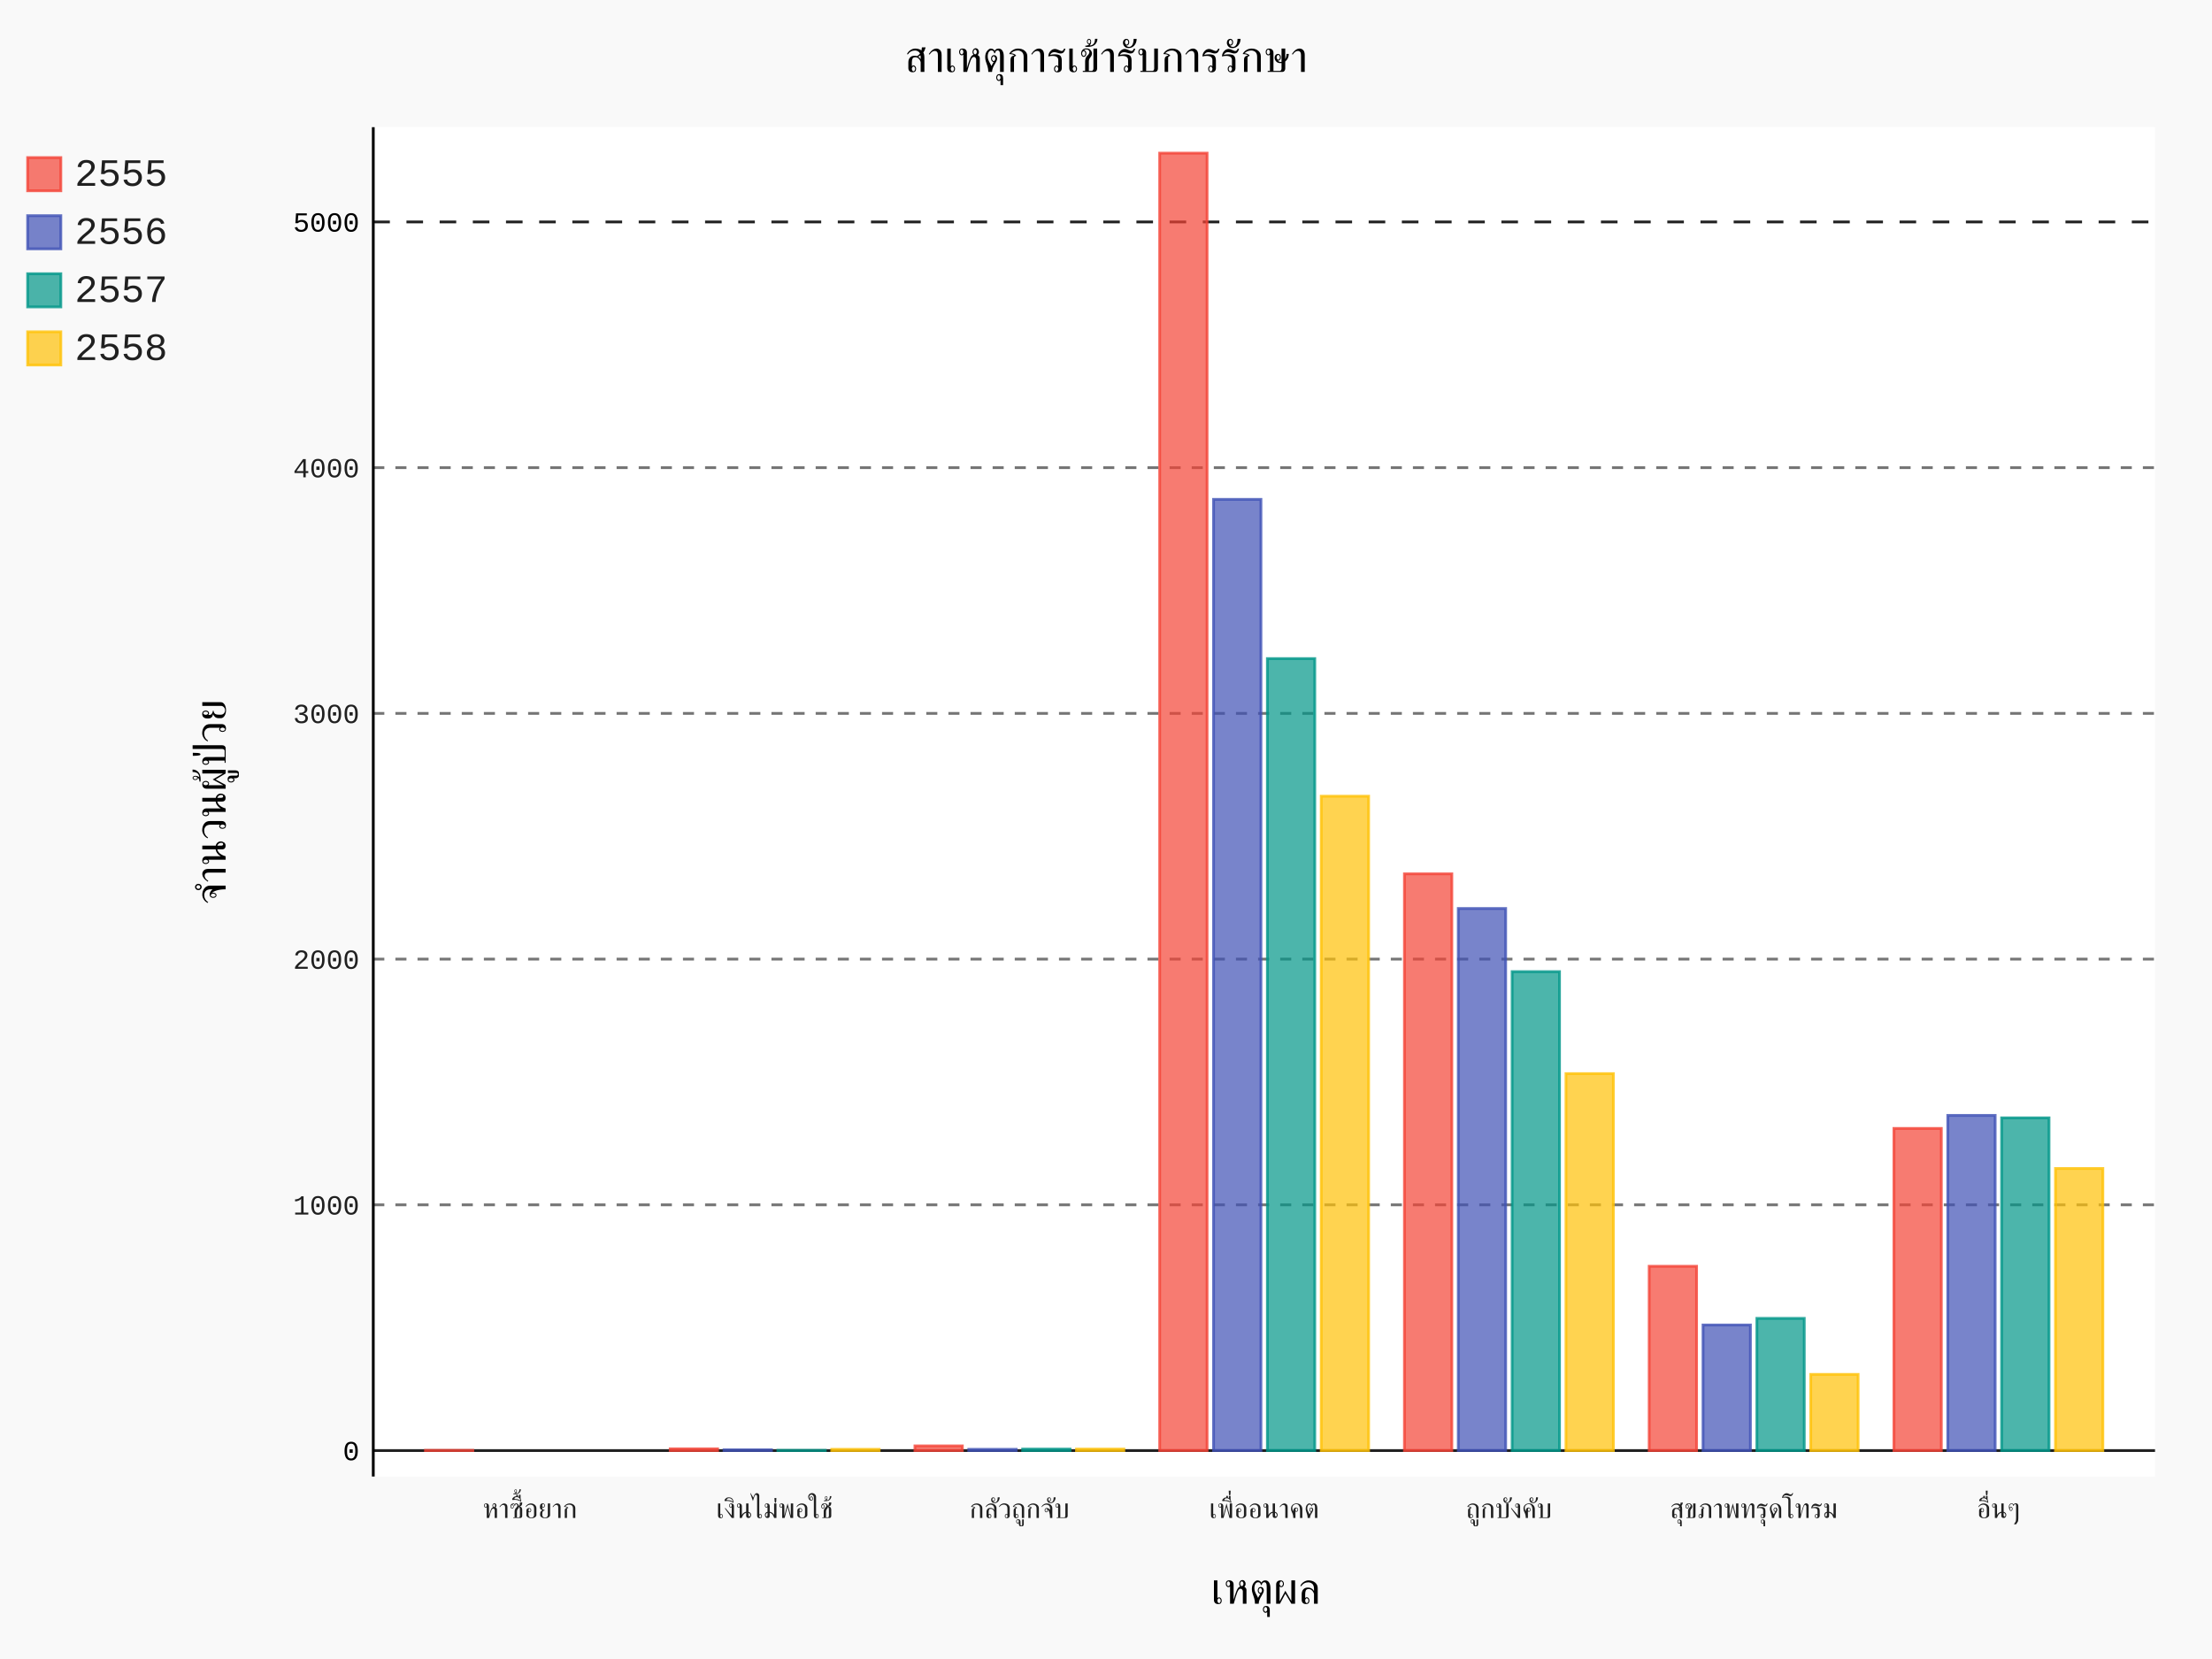
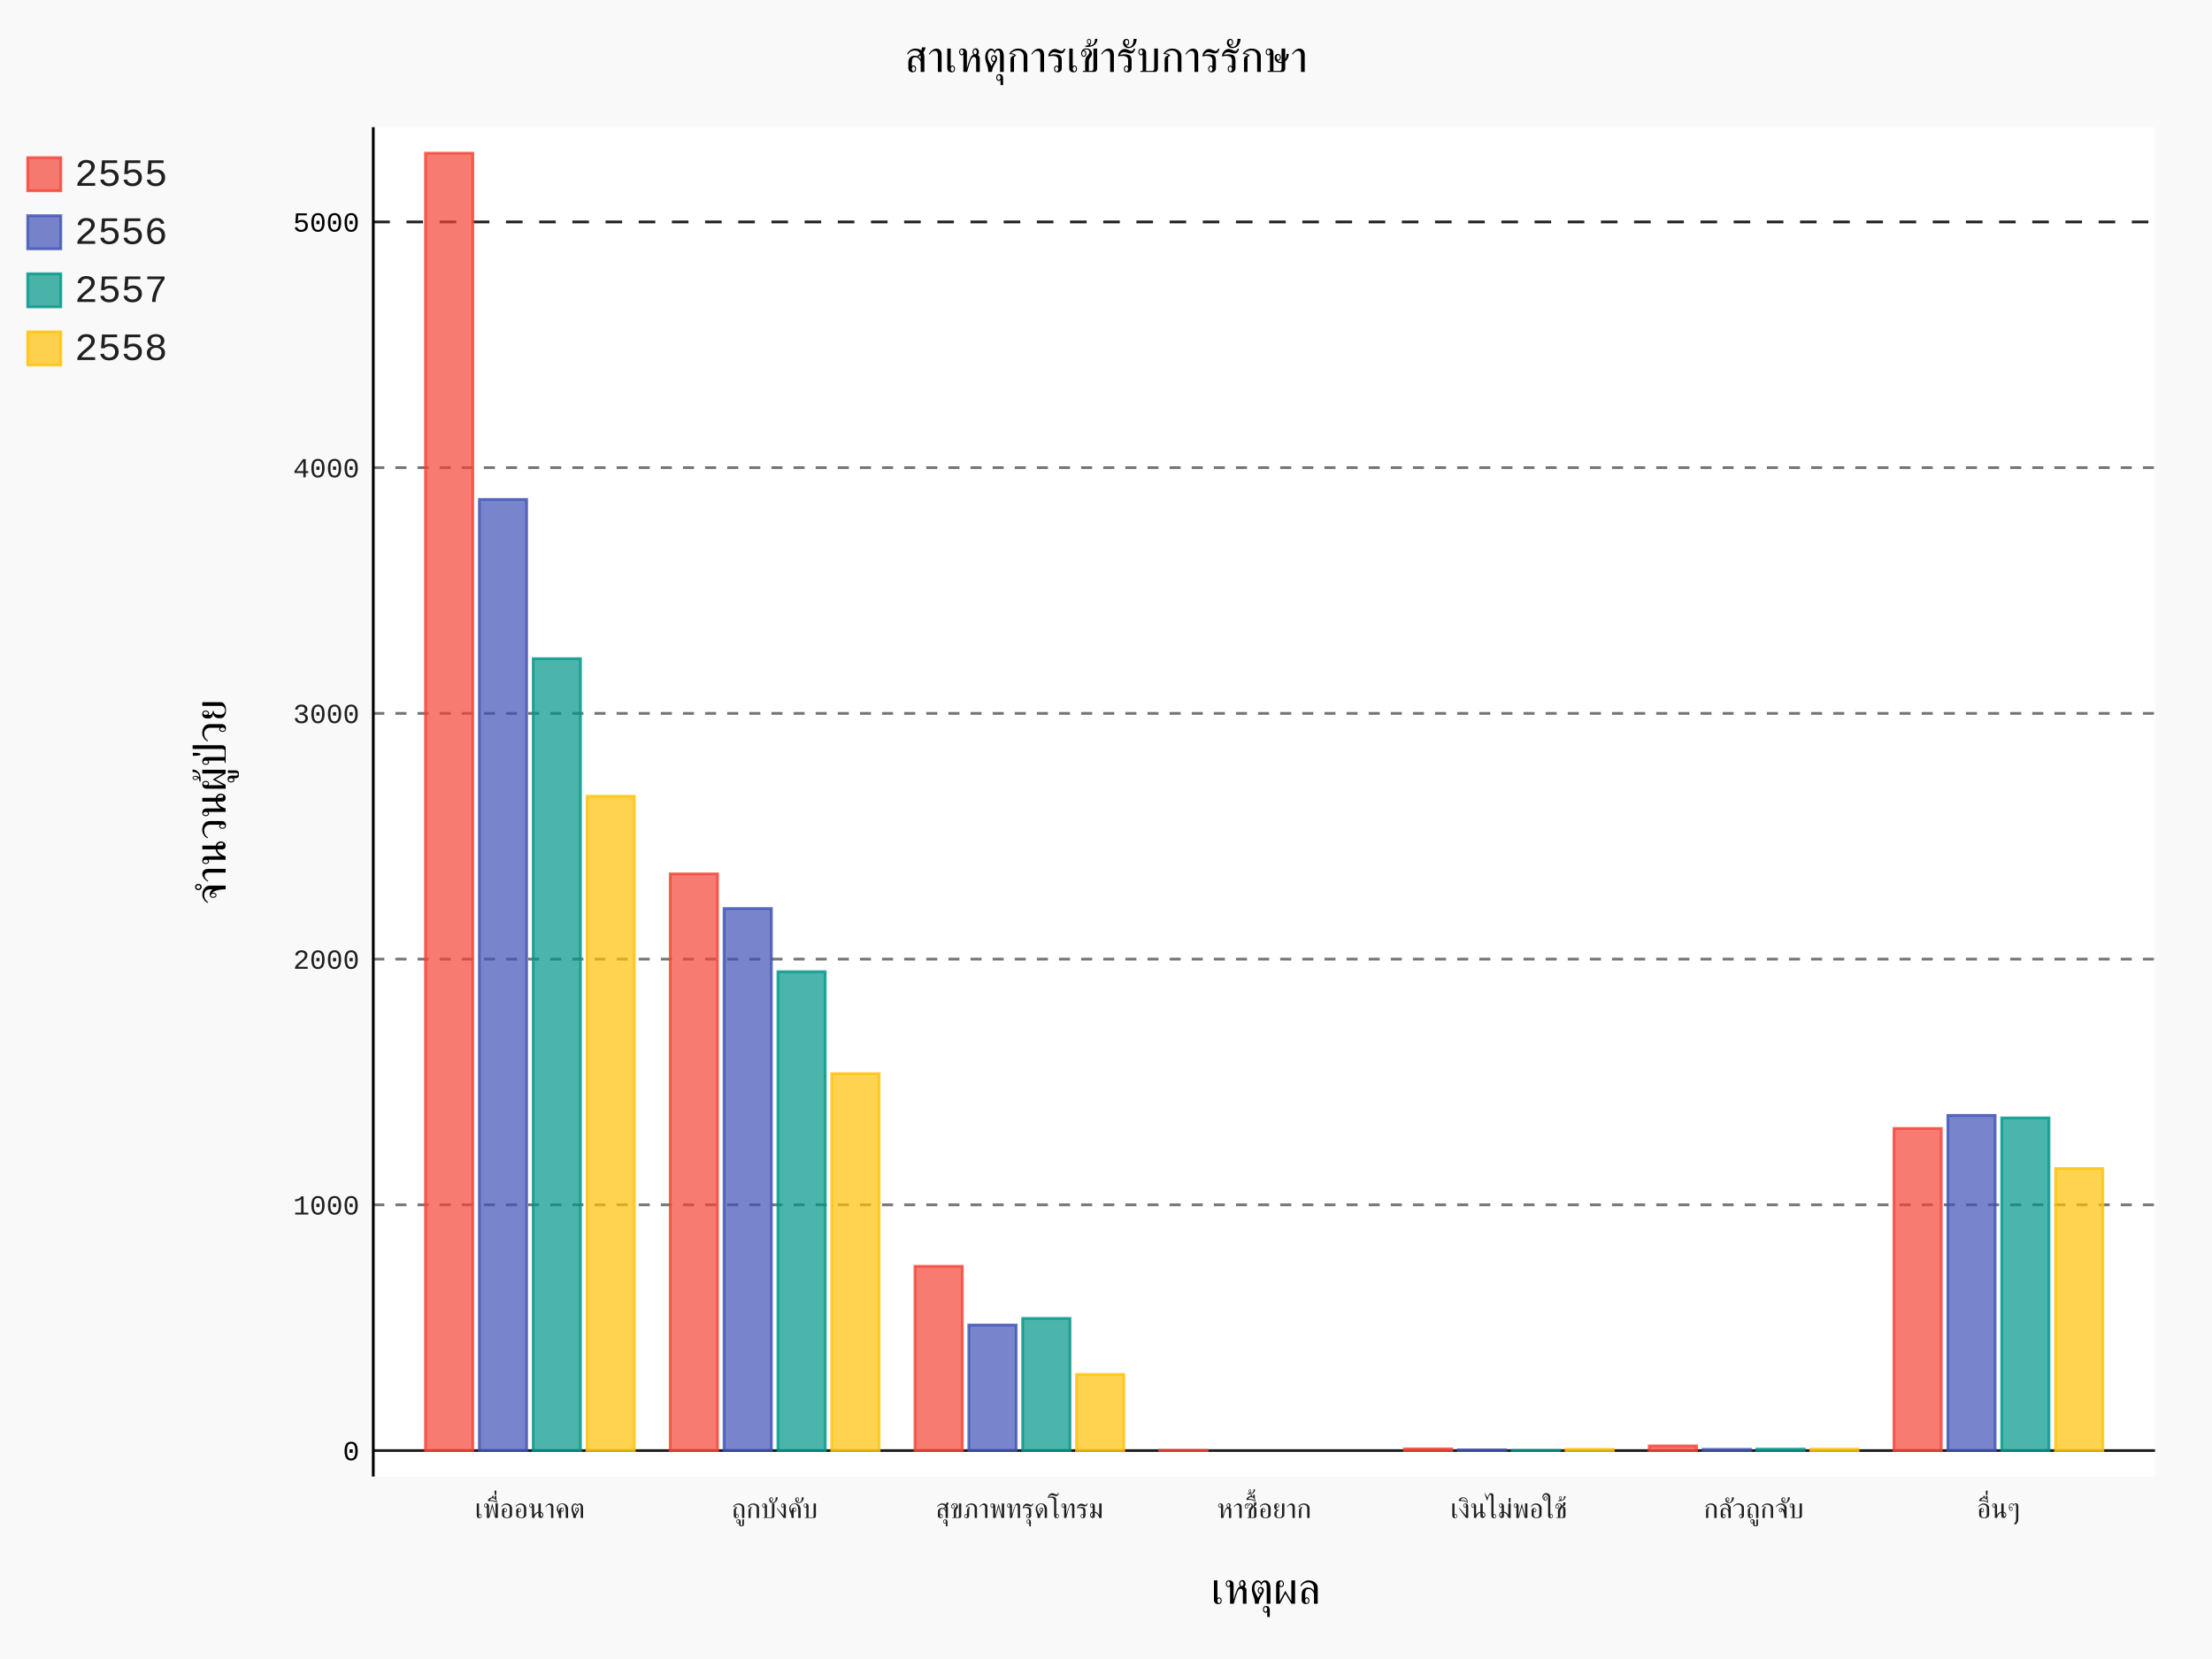
- <svg xmlns="http://www.w3.org/2000/svg" class="pygal-chart" id="chart-de66f269-c2d0-46c9-aca6-9d693c2ebfd9" viewBox="0 0 800 600">
+ <svg xmlns="http://www.w3.org/2000/svg" class="pygal-chart" id="chart-81821193-2de1-4df3-8dc7-fde3e1920f08" viewBox="0 0 800 600">
  <defs>
-     <style type="text/css">#chart-de66f269-c2d0-46c9-aca6-9d693c2ebfd9{-webkit-user-select:none;-webkit-font-smoothing:antialiased;font-family:Consolas,"Liberation Mono",Menlo,Courier,monospace}#chart-de66f269-c2d0-46c9-aca6-9d693c2ebfd9 .title{font-family:Consolas,"Liberation Mono",Menlo,Courier,monospace;font-size:16px}#chart-de66f269-c2d0-46c9-aca6-9d693c2ebfd9 .legends .legend text{font-family:Consolas,"Liberation Mono",Menlo,Courier,monospace;font-size:14px}#chart-de66f269-c2d0-46c9-aca6-9d693c2ebfd9 .axis text{font-family:Consolas,"Liberation Mono",Menlo,Courier,monospace;font-size:10px}#chart-de66f269-c2d0-46c9-aca6-9d693c2ebfd9 .axis text.major{font-family:Consolas,"Liberation Mono",Menlo,Courier,monospace;font-size:10px}#chart-de66f269-c2d0-46c9-aca6-9d693c2ebfd9 .text-overlay text.value{font-family:Consolas,"Liberation Mono",Menlo,Courier,monospace;font-size:16px}#chart-de66f269-c2d0-46c9-aca6-9d693c2ebfd9 .text-overlay text.label{font-family:Consolas,"Liberation Mono",Menlo,Courier,monospace;font-size:10px}#chart-de66f269-c2d0-46c9-aca6-9d693c2ebfd9 .tooltip{font-family:Consolas,"Liberation Mono",Menlo,Courier,monospace;font-size:14px}#chart-de66f269-c2d0-46c9-aca6-9d693c2ebfd9 text.no_data{font-family:Consolas,"Liberation Mono",Menlo,Courier,monospace;font-size:64px}
- #chart-de66f269-c2d0-46c9-aca6-9d693c2ebfd9{background-color:rgba(249,249,249,1)}#chart-de66f269-c2d0-46c9-aca6-9d693c2ebfd9 path,#chart-de66f269-c2d0-46c9-aca6-9d693c2ebfd9 line,#chart-de66f269-c2d0-46c9-aca6-9d693c2ebfd9 rect,#chart-de66f269-c2d0-46c9-aca6-9d693c2ebfd9 circle{-webkit-transition:150ms;-moz-transition:150ms;transition:150ms}#chart-de66f269-c2d0-46c9-aca6-9d693c2ebfd9 .graph &gt; .background{fill:rgba(249,249,249,1)}#chart-de66f269-c2d0-46c9-aca6-9d693c2ebfd9 .plot &gt; .background{fill:rgba(255,255,255,1)}#chart-de66f269-c2d0-46c9-aca6-9d693c2ebfd9 .graph{fill:rgba(0,0,0,.87)}#chart-de66f269-c2d0-46c9-aca6-9d693c2ebfd9 text.no_data{fill:rgba(0,0,0,1)}#chart-de66f269-c2d0-46c9-aca6-9d693c2ebfd9 .title{fill:rgba(0,0,0,1)}#chart-de66f269-c2d0-46c9-aca6-9d693c2ebfd9 .legends .legend text{fill:rgba(0,0,0,.87)}#chart-de66f269-c2d0-46c9-aca6-9d693c2ebfd9 .legends .legend:hover text{fill:rgba(0,0,0,1)}#chart-de66f269-c2d0-46c9-aca6-9d693c2ebfd9 .axis .line{stroke:rgba(0,0,0,1)}#chart-de66f269-c2d0-46c9-aca6-9d693c2ebfd9 .axis .guide.line{stroke:rgba(0,0,0,.54)}#chart-de66f269-c2d0-46c9-aca6-9d693c2ebfd9 .axis .major.line{stroke:rgba(0,0,0,.87)}#chart-de66f269-c2d0-46c9-aca6-9d693c2ebfd9 .axis text.major{fill:rgba(0,0,0,1)}#chart-de66f269-c2d0-46c9-aca6-9d693c2ebfd9 .axis.y .guides:hover .guide.line,#chart-de66f269-c2d0-46c9-aca6-9d693c2ebfd9 .line-graph .axis.x .guides:hover .guide.line,#chart-de66f269-c2d0-46c9-aca6-9d693c2ebfd9 .stackedline-graph .axis.x .guides:hover .guide.line,#chart-de66f269-c2d0-46c9-aca6-9d693c2ebfd9 .xy-graph .axis.x .guides:hover .guide.line{stroke:rgba(0,0,0,1)}#chart-de66f269-c2d0-46c9-aca6-9d693c2ebfd9 .axis .guides:hover text{fill:rgba(0,0,0,1)}#chart-de66f269-c2d0-46c9-aca6-9d693c2ebfd9 .reactive{fill-opacity:.7;stroke-opacity:.8}#chart-de66f269-c2d0-46c9-aca6-9d693c2ebfd9 .ci{stroke:rgba(0,0,0,.87)}#chart-de66f269-c2d0-46c9-aca6-9d693c2ebfd9 .reactive.active,#chart-de66f269-c2d0-46c9-aca6-9d693c2ebfd9 .active .reactive{fill-opacity:.8;stroke-opacity:.9;stroke-width:4}#chart-de66f269-c2d0-46c9-aca6-9d693c2ebfd9 .ci .reactive.active{stroke-width:1.5}#chart-de66f269-c2d0-46c9-aca6-9d693c2ebfd9 .series text{fill:rgba(0,0,0,1)}#chart-de66f269-c2d0-46c9-aca6-9d693c2ebfd9 .tooltip rect{fill:rgba(255,255,255,1);stroke:rgba(0,0,0,1);-webkit-transition:opacity 150ms;-moz-transition:opacity 150ms;transition:opacity 150ms}#chart-de66f269-c2d0-46c9-aca6-9d693c2ebfd9 .tooltip .label{fill:rgba(0,0,0,.87)}#chart-de66f269-c2d0-46c9-aca6-9d693c2ebfd9 .tooltip .label{fill:rgba(0,0,0,.87)}#chart-de66f269-c2d0-46c9-aca6-9d693c2ebfd9 .tooltip .legend{font-size:.8em;fill:rgba(0,0,0,.54)}#chart-de66f269-c2d0-46c9-aca6-9d693c2ebfd9 .tooltip .x_label{font-size:.6em;fill:rgba(0,0,0,1)}#chart-de66f269-c2d0-46c9-aca6-9d693c2ebfd9 .tooltip .xlink{font-size:.5em;text-decoration:underline}#chart-de66f269-c2d0-46c9-aca6-9d693c2ebfd9 .tooltip .value{font-size:1.5em}#chart-de66f269-c2d0-46c9-aca6-9d693c2ebfd9 .bound{font-size:.5em}#chart-de66f269-c2d0-46c9-aca6-9d693c2ebfd9 .max-value{font-size:.75em;fill:rgba(0,0,0,.54)}#chart-de66f269-c2d0-46c9-aca6-9d693c2ebfd9 .map-element{fill:rgba(255,255,255,1);stroke:rgba(0,0,0,.54) !important}#chart-de66f269-c2d0-46c9-aca6-9d693c2ebfd9 .map-element .reactive{fill-opacity:inherit;stroke-opacity:inherit}#chart-de66f269-c2d0-46c9-aca6-9d693c2ebfd9 .color-0,#chart-de66f269-c2d0-46c9-aca6-9d693c2ebfd9 .color-0 a:visited{stroke:#F44336;fill:#F44336}#chart-de66f269-c2d0-46c9-aca6-9d693c2ebfd9 .color-1,#chart-de66f269-c2d0-46c9-aca6-9d693c2ebfd9 .color-1 a:visited{stroke:#3F51B5;fill:#3F51B5}#chart-de66f269-c2d0-46c9-aca6-9d693c2ebfd9 .color-2,#chart-de66f269-c2d0-46c9-aca6-9d693c2ebfd9 .color-2 a:visited{stroke:#009688;fill:#009688}#chart-de66f269-c2d0-46c9-aca6-9d693c2ebfd9 .color-3,#chart-de66f269-c2d0-46c9-aca6-9d693c2ebfd9 .color-3 a:visited{stroke:#FFC107;fill:#FFC107}#chart-de66f269-c2d0-46c9-aca6-9d693c2ebfd9 .text-overlay .color-0 text{fill:black}#chart-de66f269-c2d0-46c9-aca6-9d693c2ebfd9 .text-overlay .color-1 text{fill:black}#chart-de66f269-c2d0-46c9-aca6-9d693c2ebfd9 .text-overlay .color-2 text{fill:black}#chart-de66f269-c2d0-46c9-aca6-9d693c2ebfd9 .text-overlay .color-3 text{fill:black}
- #chart-de66f269-c2d0-46c9-aca6-9d693c2ebfd9 text.no_data{text-anchor:middle}#chart-de66f269-c2d0-46c9-aca6-9d693c2ebfd9 .guide.line{fill:none}#chart-de66f269-c2d0-46c9-aca6-9d693c2ebfd9 .centered{text-anchor:middle}#chart-de66f269-c2d0-46c9-aca6-9d693c2ebfd9 .title{text-anchor:middle}#chart-de66f269-c2d0-46c9-aca6-9d693c2ebfd9 .legends .legend text{fill-opacity:1}#chart-de66f269-c2d0-46c9-aca6-9d693c2ebfd9 .axis.x text{text-anchor:middle}#chart-de66f269-c2d0-46c9-aca6-9d693c2ebfd9 .axis.x:not(.web) text[transform]{text-anchor:start}#chart-de66f269-c2d0-46c9-aca6-9d693c2ebfd9 .axis.x:not(.web) text[transform].backwards{text-anchor:end}#chart-de66f269-c2d0-46c9-aca6-9d693c2ebfd9 .axis.y text{text-anchor:end}#chart-de66f269-c2d0-46c9-aca6-9d693c2ebfd9 .axis.y text[transform].backwards{text-anchor:start}#chart-de66f269-c2d0-46c9-aca6-9d693c2ebfd9 .axis.y2 text{text-anchor:start}#chart-de66f269-c2d0-46c9-aca6-9d693c2ebfd9 .axis.y2 text[transform].backwards{text-anchor:end}#chart-de66f269-c2d0-46c9-aca6-9d693c2ebfd9 .axis .guide.line{stroke-dasharray:4,4}#chart-de66f269-c2d0-46c9-aca6-9d693c2ebfd9 .axis .major.guide.line{stroke-dasharray:6,6}#chart-de66f269-c2d0-46c9-aca6-9d693c2ebfd9 .horizontal .axis.y .guide.line,#chart-de66f269-c2d0-46c9-aca6-9d693c2ebfd9 .horizontal .axis.y2 .guide.line,#chart-de66f269-c2d0-46c9-aca6-9d693c2ebfd9 .vertical .axis.x .guide.line{opacity:0}#chart-de66f269-c2d0-46c9-aca6-9d693c2ebfd9 .horizontal .axis.always_show .guide.line,#chart-de66f269-c2d0-46c9-aca6-9d693c2ebfd9 .vertical .axis.always_show .guide.line{opacity:1 !important}#chart-de66f269-c2d0-46c9-aca6-9d693c2ebfd9 .axis.y .guides:hover .guide.line,#chart-de66f269-c2d0-46c9-aca6-9d693c2ebfd9 .axis.y2 .guides:hover .guide.line,#chart-de66f269-c2d0-46c9-aca6-9d693c2ebfd9 .axis.x .guides:hover .guide.line{opacity:1}#chart-de66f269-c2d0-46c9-aca6-9d693c2ebfd9 .axis .guides:hover text{opacity:1}#chart-de66f269-c2d0-46c9-aca6-9d693c2ebfd9 .nofill{fill:none}#chart-de66f269-c2d0-46c9-aca6-9d693c2ebfd9 .subtle-fill{fill-opacity:.2}#chart-de66f269-c2d0-46c9-aca6-9d693c2ebfd9 .dot{stroke-width:1px;fill-opacity:1}#chart-de66f269-c2d0-46c9-aca6-9d693c2ebfd9 .dot.active{stroke-width:5px}#chart-de66f269-c2d0-46c9-aca6-9d693c2ebfd9 .dot.negative{fill:transparent}#chart-de66f269-c2d0-46c9-aca6-9d693c2ebfd9 text,#chart-de66f269-c2d0-46c9-aca6-9d693c2ebfd9 tspan{stroke:none !important}#chart-de66f269-c2d0-46c9-aca6-9d693c2ebfd9 .series text.active{opacity:1}#chart-de66f269-c2d0-46c9-aca6-9d693c2ebfd9 .tooltip rect{fill-opacity:.95;stroke-width:.5}#chart-de66f269-c2d0-46c9-aca6-9d693c2ebfd9 .tooltip text{fill-opacity:1}#chart-de66f269-c2d0-46c9-aca6-9d693c2ebfd9 .showable{visibility:hidden}#chart-de66f269-c2d0-46c9-aca6-9d693c2ebfd9 .showable.shown{visibility:visible}#chart-de66f269-c2d0-46c9-aca6-9d693c2ebfd9 .gauge-background{fill:rgba(229,229,229,1);stroke:none}#chart-de66f269-c2d0-46c9-aca6-9d693c2ebfd9 .bg-lines{stroke:rgba(249,249,249,1);stroke-width:2px}</style>
+     <style type="text/css">#chart-81821193-2de1-4df3-8dc7-fde3e1920f08{-webkit-user-select:none;-webkit-font-smoothing:antialiased;font-family:Consolas,"Liberation Mono",Menlo,Courier,monospace}#chart-81821193-2de1-4df3-8dc7-fde3e1920f08 .title{font-family:Consolas,"Liberation Mono",Menlo,Courier,monospace;font-size:16px}#chart-81821193-2de1-4df3-8dc7-fde3e1920f08 .legends .legend text{font-family:Consolas,"Liberation Mono",Menlo,Courier,monospace;font-size:14px}#chart-81821193-2de1-4df3-8dc7-fde3e1920f08 .axis text{font-family:Consolas,"Liberation Mono",Menlo,Courier,monospace;font-size:10px}#chart-81821193-2de1-4df3-8dc7-fde3e1920f08 .axis text.major{font-family:Consolas,"Liberation Mono",Menlo,Courier,monospace;font-size:10px}#chart-81821193-2de1-4df3-8dc7-fde3e1920f08 .text-overlay text.value{font-family:Consolas,"Liberation Mono",Menlo,Courier,monospace;font-size:16px}#chart-81821193-2de1-4df3-8dc7-fde3e1920f08 .text-overlay text.label{font-family:Consolas,"Liberation Mono",Menlo,Courier,monospace;font-size:10px}#chart-81821193-2de1-4df3-8dc7-fde3e1920f08 .tooltip{font-family:Consolas,"Liberation Mono",Menlo,Courier,monospace;font-size:14px}#chart-81821193-2de1-4df3-8dc7-fde3e1920f08 text.no_data{font-family:Consolas,"Liberation Mono",Menlo,Courier,monospace;font-size:64px}
+ #chart-81821193-2de1-4df3-8dc7-fde3e1920f08{background-color:rgba(249,249,249,1)}#chart-81821193-2de1-4df3-8dc7-fde3e1920f08 path,#chart-81821193-2de1-4df3-8dc7-fde3e1920f08 line,#chart-81821193-2de1-4df3-8dc7-fde3e1920f08 rect,#chart-81821193-2de1-4df3-8dc7-fde3e1920f08 circle{-webkit-transition:150ms;-moz-transition:150ms;transition:150ms}#chart-81821193-2de1-4df3-8dc7-fde3e1920f08 .graph &gt; .background{fill:rgba(249,249,249,1)}#chart-81821193-2de1-4df3-8dc7-fde3e1920f08 .plot &gt; .background{fill:rgba(255,255,255,1)}#chart-81821193-2de1-4df3-8dc7-fde3e1920f08 .graph{fill:rgba(0,0,0,.87)}#chart-81821193-2de1-4df3-8dc7-fde3e1920f08 text.no_data{fill:rgba(0,0,0,1)}#chart-81821193-2de1-4df3-8dc7-fde3e1920f08 .title{fill:rgba(0,0,0,1)}#chart-81821193-2de1-4df3-8dc7-fde3e1920f08 .legends .legend text{fill:rgba(0,0,0,.87)}#chart-81821193-2de1-4df3-8dc7-fde3e1920f08 .legends .legend:hover text{fill:rgba(0,0,0,1)}#chart-81821193-2de1-4df3-8dc7-fde3e1920f08 .axis .line{stroke:rgba(0,0,0,1)}#chart-81821193-2de1-4df3-8dc7-fde3e1920f08 .axis .guide.line{stroke:rgba(0,0,0,.54)}#chart-81821193-2de1-4df3-8dc7-fde3e1920f08 .axis .major.line{stroke:rgba(0,0,0,.87)}#chart-81821193-2de1-4df3-8dc7-fde3e1920f08 .axis text.major{fill:rgba(0,0,0,1)}#chart-81821193-2de1-4df3-8dc7-fde3e1920f08 .axis.y .guides:hover .guide.line,#chart-81821193-2de1-4df3-8dc7-fde3e1920f08 .line-graph .axis.x .guides:hover .guide.line,#chart-81821193-2de1-4df3-8dc7-fde3e1920f08 .stackedline-graph .axis.x .guides:hover .guide.line,#chart-81821193-2de1-4df3-8dc7-fde3e1920f08 .xy-graph .axis.x .guides:hover .guide.line{stroke:rgba(0,0,0,1)}#chart-81821193-2de1-4df3-8dc7-fde3e1920f08 .axis .guides:hover text{fill:rgba(0,0,0,1)}#chart-81821193-2de1-4df3-8dc7-fde3e1920f08 .reactive{fill-opacity:.7;stroke-opacity:.8}#chart-81821193-2de1-4df3-8dc7-fde3e1920f08 .ci{stroke:rgba(0,0,0,.87)}#chart-81821193-2de1-4df3-8dc7-fde3e1920f08 .reactive.active,#chart-81821193-2de1-4df3-8dc7-fde3e1920f08 .active .reactive{fill-opacity:.8;stroke-opacity:.9;stroke-width:4}#chart-81821193-2de1-4df3-8dc7-fde3e1920f08 .ci .reactive.active{stroke-width:1.5}#chart-81821193-2de1-4df3-8dc7-fde3e1920f08 .series text{fill:rgba(0,0,0,1)}#chart-81821193-2de1-4df3-8dc7-fde3e1920f08 .tooltip rect{fill:rgba(255,255,255,1);stroke:rgba(0,0,0,1);-webkit-transition:opacity 150ms;-moz-transition:opacity 150ms;transition:opacity 150ms}#chart-81821193-2de1-4df3-8dc7-fde3e1920f08 .tooltip .label{fill:rgba(0,0,0,.87)}#chart-81821193-2de1-4df3-8dc7-fde3e1920f08 .tooltip .label{fill:rgba(0,0,0,.87)}#chart-81821193-2de1-4df3-8dc7-fde3e1920f08 .tooltip .legend{font-size:.8em;fill:rgba(0,0,0,.54)}#chart-81821193-2de1-4df3-8dc7-fde3e1920f08 .tooltip .x_label{font-size:.6em;fill:rgba(0,0,0,1)}#chart-81821193-2de1-4df3-8dc7-fde3e1920f08 .tooltip .xlink{font-size:.5em;text-decoration:underline}#chart-81821193-2de1-4df3-8dc7-fde3e1920f08 .tooltip .value{font-size:1.5em}#chart-81821193-2de1-4df3-8dc7-fde3e1920f08 .bound{font-size:.5em}#chart-81821193-2de1-4df3-8dc7-fde3e1920f08 .max-value{font-size:.75em;fill:rgba(0,0,0,.54)}#chart-81821193-2de1-4df3-8dc7-fde3e1920f08 .map-element{fill:rgba(255,255,255,1);stroke:rgba(0,0,0,.54) !important}#chart-81821193-2de1-4df3-8dc7-fde3e1920f08 .map-element .reactive{fill-opacity:inherit;stroke-opacity:inherit}#chart-81821193-2de1-4df3-8dc7-fde3e1920f08 .color-0,#chart-81821193-2de1-4df3-8dc7-fde3e1920f08 .color-0 a:visited{stroke:#F44336;fill:#F44336}#chart-81821193-2de1-4df3-8dc7-fde3e1920f08 .color-1,#chart-81821193-2de1-4df3-8dc7-fde3e1920f08 .color-1 a:visited{stroke:#3F51B5;fill:#3F51B5}#chart-81821193-2de1-4df3-8dc7-fde3e1920f08 .color-2,#chart-81821193-2de1-4df3-8dc7-fde3e1920f08 .color-2 a:visited{stroke:#009688;fill:#009688}#chart-81821193-2de1-4df3-8dc7-fde3e1920f08 .color-3,#chart-81821193-2de1-4df3-8dc7-fde3e1920f08 .color-3 a:visited{stroke:#FFC107;fill:#FFC107}#chart-81821193-2de1-4df3-8dc7-fde3e1920f08 .text-overlay .color-0 text{fill:black}#chart-81821193-2de1-4df3-8dc7-fde3e1920f08 .text-overlay .color-1 text{fill:black}#chart-81821193-2de1-4df3-8dc7-fde3e1920f08 .text-overlay .color-2 text{fill:black}#chart-81821193-2de1-4df3-8dc7-fde3e1920f08 .text-overlay .color-3 text{fill:black}
+ #chart-81821193-2de1-4df3-8dc7-fde3e1920f08 text.no_data{text-anchor:middle}#chart-81821193-2de1-4df3-8dc7-fde3e1920f08 .guide.line{fill:none}#chart-81821193-2de1-4df3-8dc7-fde3e1920f08 .centered{text-anchor:middle}#chart-81821193-2de1-4df3-8dc7-fde3e1920f08 .title{text-anchor:middle}#chart-81821193-2de1-4df3-8dc7-fde3e1920f08 .legends .legend text{fill-opacity:1}#chart-81821193-2de1-4df3-8dc7-fde3e1920f08 .axis.x text{text-anchor:middle}#chart-81821193-2de1-4df3-8dc7-fde3e1920f08 .axis.x:not(.web) text[transform]{text-anchor:start}#chart-81821193-2de1-4df3-8dc7-fde3e1920f08 .axis.x:not(.web) text[transform].backwards{text-anchor:end}#chart-81821193-2de1-4df3-8dc7-fde3e1920f08 .axis.y text{text-anchor:end}#chart-81821193-2de1-4df3-8dc7-fde3e1920f08 .axis.y text[transform].backwards{text-anchor:start}#chart-81821193-2de1-4df3-8dc7-fde3e1920f08 .axis.y2 text{text-anchor:start}#chart-81821193-2de1-4df3-8dc7-fde3e1920f08 .axis.y2 text[transform].backwards{text-anchor:end}#chart-81821193-2de1-4df3-8dc7-fde3e1920f08 .axis .guide.line{stroke-dasharray:4,4}#chart-81821193-2de1-4df3-8dc7-fde3e1920f08 .axis .major.guide.line{stroke-dasharray:6,6}#chart-81821193-2de1-4df3-8dc7-fde3e1920f08 .horizontal .axis.y .guide.line,#chart-81821193-2de1-4df3-8dc7-fde3e1920f08 .horizontal .axis.y2 .guide.line,#chart-81821193-2de1-4df3-8dc7-fde3e1920f08 .vertical .axis.x .guide.line{opacity:0}#chart-81821193-2de1-4df3-8dc7-fde3e1920f08 .horizontal .axis.always_show .guide.line,#chart-81821193-2de1-4df3-8dc7-fde3e1920f08 .vertical .axis.always_show .guide.line{opacity:1 !important}#chart-81821193-2de1-4df3-8dc7-fde3e1920f08 .axis.y .guides:hover .guide.line,#chart-81821193-2de1-4df3-8dc7-fde3e1920f08 .axis.y2 .guides:hover .guide.line,#chart-81821193-2de1-4df3-8dc7-fde3e1920f08 .axis.x .guides:hover .guide.line{opacity:1}#chart-81821193-2de1-4df3-8dc7-fde3e1920f08 .axis .guides:hover text{opacity:1}#chart-81821193-2de1-4df3-8dc7-fde3e1920f08 .nofill{fill:none}#chart-81821193-2de1-4df3-8dc7-fde3e1920f08 .subtle-fill{fill-opacity:.2}#chart-81821193-2de1-4df3-8dc7-fde3e1920f08 .dot{stroke-width:1px;fill-opacity:1}#chart-81821193-2de1-4df3-8dc7-fde3e1920f08 .dot.active{stroke-width:5px}#chart-81821193-2de1-4df3-8dc7-fde3e1920f08 .dot.negative{fill:transparent}#chart-81821193-2de1-4df3-8dc7-fde3e1920f08 text,#chart-81821193-2de1-4df3-8dc7-fde3e1920f08 tspan{stroke:none !important}#chart-81821193-2de1-4df3-8dc7-fde3e1920f08 .series text.active{opacity:1}#chart-81821193-2de1-4df3-8dc7-fde3e1920f08 .tooltip rect{fill-opacity:.95;stroke-width:.5}#chart-81821193-2de1-4df3-8dc7-fde3e1920f08 .tooltip text{fill-opacity:1}#chart-81821193-2de1-4df3-8dc7-fde3e1920f08 .showable{visibility:hidden}#chart-81821193-2de1-4df3-8dc7-fde3e1920f08 .showable.shown{visibility:visible}#chart-81821193-2de1-4df3-8dc7-fde3e1920f08 .gauge-background{fill:rgba(229,229,229,1);stroke:none}#chart-81821193-2de1-4df3-8dc7-fde3e1920f08 .bg-lines{stroke:rgba(249,249,249,1);stroke-width:2px}</style>
  </defs>
  <g class="graph bar-graph vertical">
    <rect class="background" height="600" width="800" x="0" y="0" />
    <g class="plot" transform="translate(135, 46)">
      <rect class="background" height="488" width="644.4" x="0" y="0" />
      <g class="axis y">
        <g class="guides">
          <path class="axis major line" d="M0 478.615 h644.4" />
          <text class="major" x="-5" y="482.115">0</text>
        </g>
        <g class="guides">
          <path class="guide line" d="M0 389.746 h644.4" />
          <text class="" x="-5" y="393.246">1000</text>
        </g>
        <g class="guides">
          <path class="guide line" d="M0 300.876 h644.4" />
          <text class="" x="-5" y="304.376">2000</text>
        </g>
        <g class="guides">
          <path class="guide line" d="M0 212.007 h644.4" />
          <text class="" x="-5" y="215.507">3000</text>
        </g>
        <g class="guides">
          <path class="guide line" d="M0 123.138 h644.4" />
          <text class="" x="-5" y="126.638">4000</text>
        </g>
        <g class="guides">
          <path class="major guide line" d="M0 34.268 h644.4" />
          <text class="major" x="-5" y="37.768">5000</text>
        </g>
      </g>
      <g class="axis x">
        <path class="line" d="M0 0 v488" />
        <g class="guides">
          <path class="guide line" d="M56.651 0 v488" />
-           <text class="" x="56.651" y="503.0">หาซื้อยาก</text>
+           <text class="" x="56.651" y="503.0">เพื่ออนาคต</text>
        </g>
        <g class="guides">
          <path class="guide line" d="M145.167 0 v488" />
-           <text class="" x="145.167" y="503.0">เงินไม่พอใช้</text>
+           <text class="" x="145.167" y="503.0">ถูกบังคับ</text>
        </g>
        <g class="guides">
          <path class="guide line" d="M233.684 0 v488" />
-           <text class="" x="233.684" y="503.0">กลัวถูกจับ</text>
+           <text class="" x="233.684" y="503.0">สุขภาพทรุดโทรม</text>
        </g>
        <g class="guides">
          <path class="guide line" d="M322.2 0 v488" />
-           <text class="" x="322.2" y="503.0">เพื่ออนาคต</text>
+           <text class="" x="322.2" y="503.0">หาซื้อยาก</text>
        </g>
        <g class="guides">
          <path class="guide line" d="M410.716 0 v488" />
-           <text class="" x="410.716" y="503.0">ถูกบังคับ</text>
+           <text class="" x="410.716" y="503.0">เงินไม่พอใช้</text>
        </g>
        <g class="guides">
          <path class="guide line" d="M499.233 0 v488" />
-           <text class="" x="499.233" y="503.0">สุขภาพทรุดโทรม</text>
+           <text class="" x="499.233" y="503.0">กลัวถูกจับ</text>
        </g>
        <g class="guides">
          <path class="guide line" d="M587.749 0 v488" />
          <text class="" x="587.749" y="503.0">อื่นๆ</text>
        </g>
      </g>
      <g class="series serie-0 color-0">
        <g class="bars">
          <g class="bar">
-             <rect class="rect reactive tooltip-trigger" height="0.089" rx="0" ry="0" width="17.137" x="18.872" y="478.527" />
-           </g>
-           <g class="bar">
-             <rect class="rect reactive tooltip-trigger" height="0.622" rx="0" ry="0" width="17.137" x="107.388" y="477.993" />
-           </g>
-           <g class="bar">
-             <rect class="rect reactive tooltip-trigger" height="1.689" rx="0" ry="0" width="17.137" x="195.905" y="476.927" />
-           </g>
-           <g class="bar">
-             <rect class="rect reactive tooltip-trigger" height="469.231" rx="0" ry="0" width="17.137" x="284.421" y="9.385" />
-           </g>
-           <g class="bar">
-             <rect class="rect reactive tooltip-trigger" height="208.577" rx="0" ry="0" width="17.137" x="372.938" y="270.039" />
-           </g>
-           <g class="bar">
-             <rect class="rect reactive tooltip-trigger" height="66.652" rx="0" ry="0" width="17.137" x="461.454" y="411.963" />
+             <rect class="rect reactive tooltip-trigger" height="469.231" rx="0" ry="0" width="17.137" x="18.872" y="9.385" />
+           </g>
+           <g class="bar">
+             <rect class="rect reactive tooltip-trigger" height="208.577" rx="0" ry="0" width="17.137" x="107.388" y="270.039" />
+           </g>
+           <g class="bar">
+             <rect class="rect reactive tooltip-trigger" height="66.652" rx="0" ry="0" width="17.137" x="195.905" y="411.963" />
+           </g>
+           <g class="bar">
+             <rect class="rect reactive tooltip-trigger" height="0.089" rx="0" ry="0" width="17.137" x="284.421" y="478.527" />
+           </g>
+           <g class="bar">
+             <rect class="rect reactive tooltip-trigger" height="0.622" rx="0" ry="0" width="17.137" x="372.938" y="477.993" />
+           </g>
+           <g class="bar">
+             <rect class="rect reactive tooltip-trigger" height="1.689" rx="0" ry="0" width="17.137" x="461.454" y="476.927" />
          </g>
          <g class="bar">
            <rect class="rect reactive tooltip-trigger" height="116.508" rx="0" ry="0" width="17.137" x="549.971" y="362.108" />
          </g>
        </g>
      </g>
      <g class="series serie-1 color-1">
        <g class="bars">
          <g class="bar">
-             <rect class="rect reactive tooltip-trigger" height="0.0" rx="0" ry="0" width="17.137" x="38.345" y="478.615" />
-           </g>
-           <g class="bar">
-             <rect class="rect reactive tooltip-trigger" height="0.267" rx="0" ry="0" width="17.137" x="126.862" y="478.349" />
-           </g>
-           <g class="bar">
-             <rect class="rect reactive tooltip-trigger" height="0.444" rx="0" ry="0" width="17.137" x="215.378" y="478.171" />
-           </g>
-           <g class="bar">
-             <rect class="rect reactive tooltip-trigger" height="344.014" rx="0" ry="0" width="17.137" x="303.895" y="134.602" />
-           </g>
-           <g class="bar">
-             <rect class="rect reactive tooltip-trigger" height="196.046" rx="0" ry="0" width="17.137" x="392.411" y="282.569" />
-           </g>
-           <g class="bar">
-             <rect class="rect reactive tooltip-trigger" height="45.412" rx="0" ry="0" width="17.137" x="480.928" y="433.203" />
+             <rect class="rect reactive tooltip-trigger" height="344.014" rx="0" ry="0" width="17.137" x="38.345" y="134.602" />
+           </g>
+           <g class="bar">
+             <rect class="rect reactive tooltip-trigger" height="196.046" rx="0" ry="0" width="17.137" x="126.862" y="282.569" />
+           </g>
+           <g class="bar">
+             <rect class="rect reactive tooltip-trigger" height="45.412" rx="0" ry="0" width="17.137" x="215.378" y="433.203" />
+           </g>
+           <g class="bar">
+             <rect class="rect reactive tooltip-trigger" height="0.0" rx="0" ry="0" width="17.137" x="303.895" y="478.615" />
+           </g>
+           <g class="bar">
+             <rect class="rect reactive tooltip-trigger" height="0.267" rx="0" ry="0" width="17.137" x="392.411" y="478.349" />
+           </g>
+           <g class="bar">
+             <rect class="rect reactive tooltip-trigger" height="0.444" rx="0" ry="0" width="17.137" x="480.928" y="478.171" />
          </g>
          <g class="bar">
            <rect class="rect reactive tooltip-trigger" height="121.218" rx="0" ry="0" width="17.137" x="569.444" y="357.397" />
          </g>
        </g>
      </g>
      <g class="series serie-2 color-2">
        <g class="bars">
          <g class="bar">
-             <rect class="rect reactive tooltip-trigger" height="0.0" rx="0" ry="0" width="17.137" x="57.819" y="478.615" />
-           </g>
-           <g class="bar">
-             <rect class="rect reactive tooltip-trigger" height="0.089" rx="0" ry="0" width="17.137" x="146.335" y="478.527" />
-           </g>
-           <g class="bar">
-             <rect class="rect reactive tooltip-trigger" height="0.533" rx="0" ry="0" width="17.137" x="234.852" y="478.082" />
-           </g>
-           <g class="bar">
-             <rect class="rect reactive tooltip-trigger" height="286.426" rx="0" ry="0" width="17.137" x="323.368" y="192.189" />
-           </g>
-           <g class="bar">
-             <rect class="rect reactive tooltip-trigger" height="173.207" rx="0" ry="0" width="17.137" x="411.885" y="305.409" />
-           </g>
-           <g class="bar">
-             <rect class="rect reactive tooltip-trigger" height="47.812" rx="0" ry="0" width="17.137" x="500.401" y="430.804" />
+             <rect class="rect reactive tooltip-trigger" height="286.426" rx="0" ry="0" width="17.137" x="57.819" y="192.189" />
+           </g>
+           <g class="bar">
+             <rect class="rect reactive tooltip-trigger" height="173.207" rx="0" ry="0" width="17.137" x="146.335" y="305.409" />
+           </g>
+           <g class="bar">
+             <rect class="rect reactive tooltip-trigger" height="47.812" rx="0" ry="0" width="17.137" x="234.852" y="430.804" />
+           </g>
+           <g class="bar">
+             <rect class="rect reactive tooltip-trigger" height="0.0" rx="0" ry="0" width="17.137" x="323.368" y="478.615" />
+           </g>
+           <g class="bar">
+             <rect class="rect reactive tooltip-trigger" height="0.089" rx="0" ry="0" width="17.137" x="411.885" y="478.527" />
+           </g>
+           <g class="bar">
+             <rect class="rect reactive tooltip-trigger" height="0.533" rx="0" ry="0" width="17.137" x="500.401" y="478.082" />
          </g>
          <g class="bar">
            <rect class="rect reactive tooltip-trigger" height="120.329" rx="0" ry="0" width="17.137" x="588.918" y="358.286" />
          </g>
        </g>
      </g>
      <g class="series serie-3 color-3">
        <g class="bars">
          <g class="bar">
-             <rect class="rect reactive tooltip-trigger" height="0.0" rx="0" ry="0" width="17.137" x="77.293" y="478.615" />
-           </g>
-           <g class="bar">
-             <rect class="rect reactive tooltip-trigger" height="0.444" rx="0" ry="0" width="17.137" x="165.809" y="478.171" />
-           </g>
-           <g class="bar">
-             <rect class="rect reactive tooltip-trigger" height="0.533" rx="0" ry="0" width="17.137" x="254.326" y="478.082" />
-           </g>
-           <g class="bar">
-             <rect class="rect reactive tooltip-trigger" height="236.659" rx="0" ry="0" width="17.137" x="342.842" y="241.956" />
-           </g>
-           <g class="bar">
-             <rect class="rect reactive tooltip-trigger" height="136.326" rx="0" ry="0" width="17.137" x="431.359" y="342.29" />
-           </g>
-           <g class="bar">
-             <rect class="rect reactive tooltip-trigger" height="27.55" rx="0" ry="0" width="17.137" x="519.875" y="451.066" />
+             <rect class="rect reactive tooltip-trigger" height="236.659" rx="0" ry="0" width="17.137" x="77.293" y="241.956" />
+           </g>
+           <g class="bar">
+             <rect class="rect reactive tooltip-trigger" height="136.326" rx="0" ry="0" width="17.137" x="165.809" y="342.29" />
+           </g>
+           <g class="bar">
+             <rect class="rect reactive tooltip-trigger" height="27.55" rx="0" ry="0" width="17.137" x="254.326" y="451.066" />
+           </g>
+           <g class="bar">
+             <rect class="rect reactive tooltip-trigger" height="0.0" rx="0" ry="0" width="17.137" x="342.842" y="478.615" />
+           </g>
+           <g class="bar">
+             <rect class="rect reactive tooltip-trigger" height="0.444" rx="0" ry="0" width="17.137" x="431.359" y="478.171" />
+           </g>
+           <g class="bar">
+             <rect class="rect reactive tooltip-trigger" height="0.533" rx="0" ry="0" width="17.137" x="519.875" y="478.082" />
          </g>
          <g class="bar">
            <rect class="rect reactive tooltip-trigger" height="102.022" rx="0" ry="0" width="17.137" x="608.391" y="376.593" />
          </g>
        </g>
      </g>
    </g>
    <g class="titles">
      <text class="title plot_title" x="400.0" y="26">สาเหตุการเข้ารับการรักษา</text>
      <text class="title" x="457.8" y="580">เหตุผล</text>
      <text class="title" transform="rotate(-90 55.6 290)" x="55.6" y="316.0">จำนวนผู้ป่วย</text>
    </g>
    <g class="plot overlay" transform="translate(135, 46)">
      <g class="series serie-0 color-0" />
      <g class="series serie-1 color-1" />
      <g class="series serie-2 color-2" />
      <g class="series serie-3 color-3" />
    </g>
    <g class="plot text-overlay" transform="translate(135, 46)">
      <g class="series serie-0 color-0" />
      <g class="series serie-1 color-1" />
      <g class="series serie-2 color-2" />
      <g class="series serie-3 color-3" />
    </g>
    <g class="plot tooltip-overlay" transform="translate(135, 46)">
      <g class="tooltip" style="opacity: 0" transform="translate(0 0)">
        <rect class="tooltip-box" height="0" rx="0" ry="0" width="0" />
        <g class="text" />
      </g>
    </g>
    <g class="legends" transform="translate(10, 56)">
      <g class="legend reactive activate-serie" id="activate-serie-0">
        <rect class="color-0 reactive" height="12" width="12" x="0.0" y="1.0" />
        <text x="17.0" y="11.2">2555</text>
      </g>
      <g class="legend reactive activate-serie" id="activate-serie-1">
        <rect class="color-1 reactive" height="12" width="12" x="0.0" y="22.0" />
        <text x="17.0" y="32.2">2556</text>
      </g>
      <g class="legend reactive activate-serie" id="activate-serie-2">
        <rect class="color-2 reactive" height="12" width="12" x="0.0" y="43.0" />
        <text x="17.0" y="53.2">2557</text>
      </g>
      <g class="legend reactive activate-serie" id="activate-serie-3">
        <rect class="color-3 reactive" height="12" width="12" x="0.0" y="64.0" />
        <text x="17.0" y="74.2">2558</text>
      </g>
    </g>
    <g class="legends" transform="translate(790, 56)" />
  </g>
</svg>
